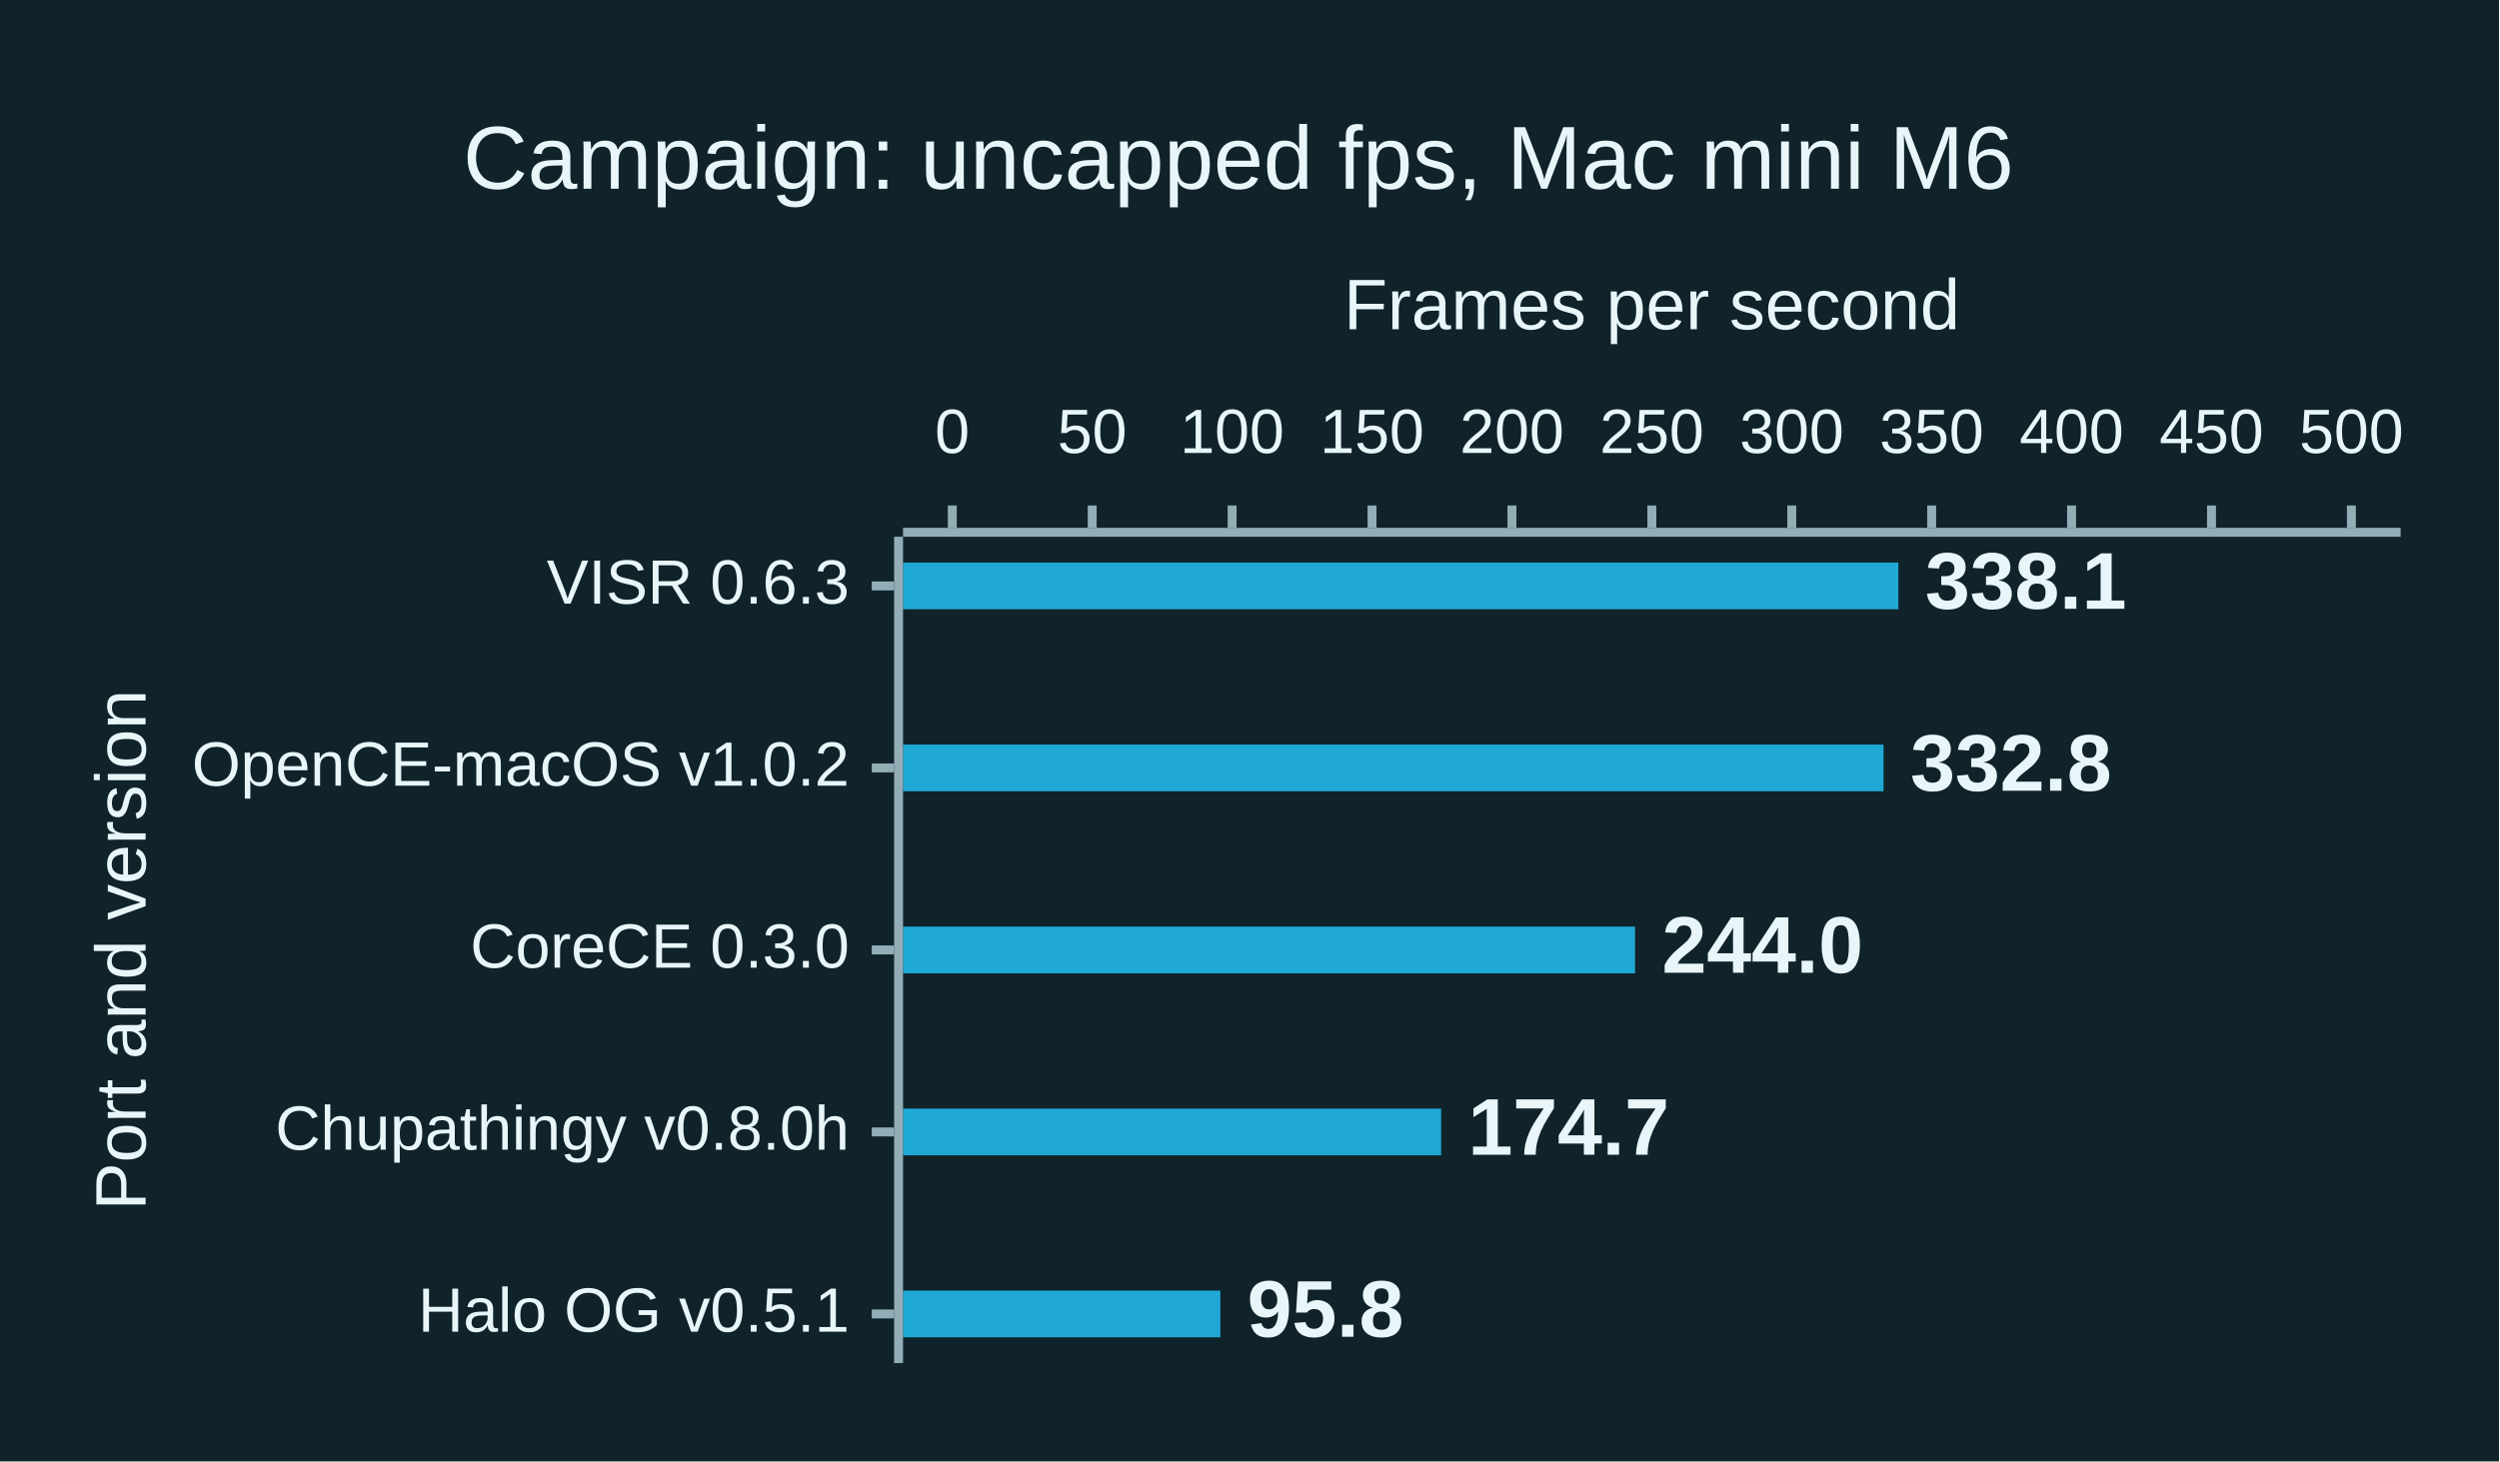
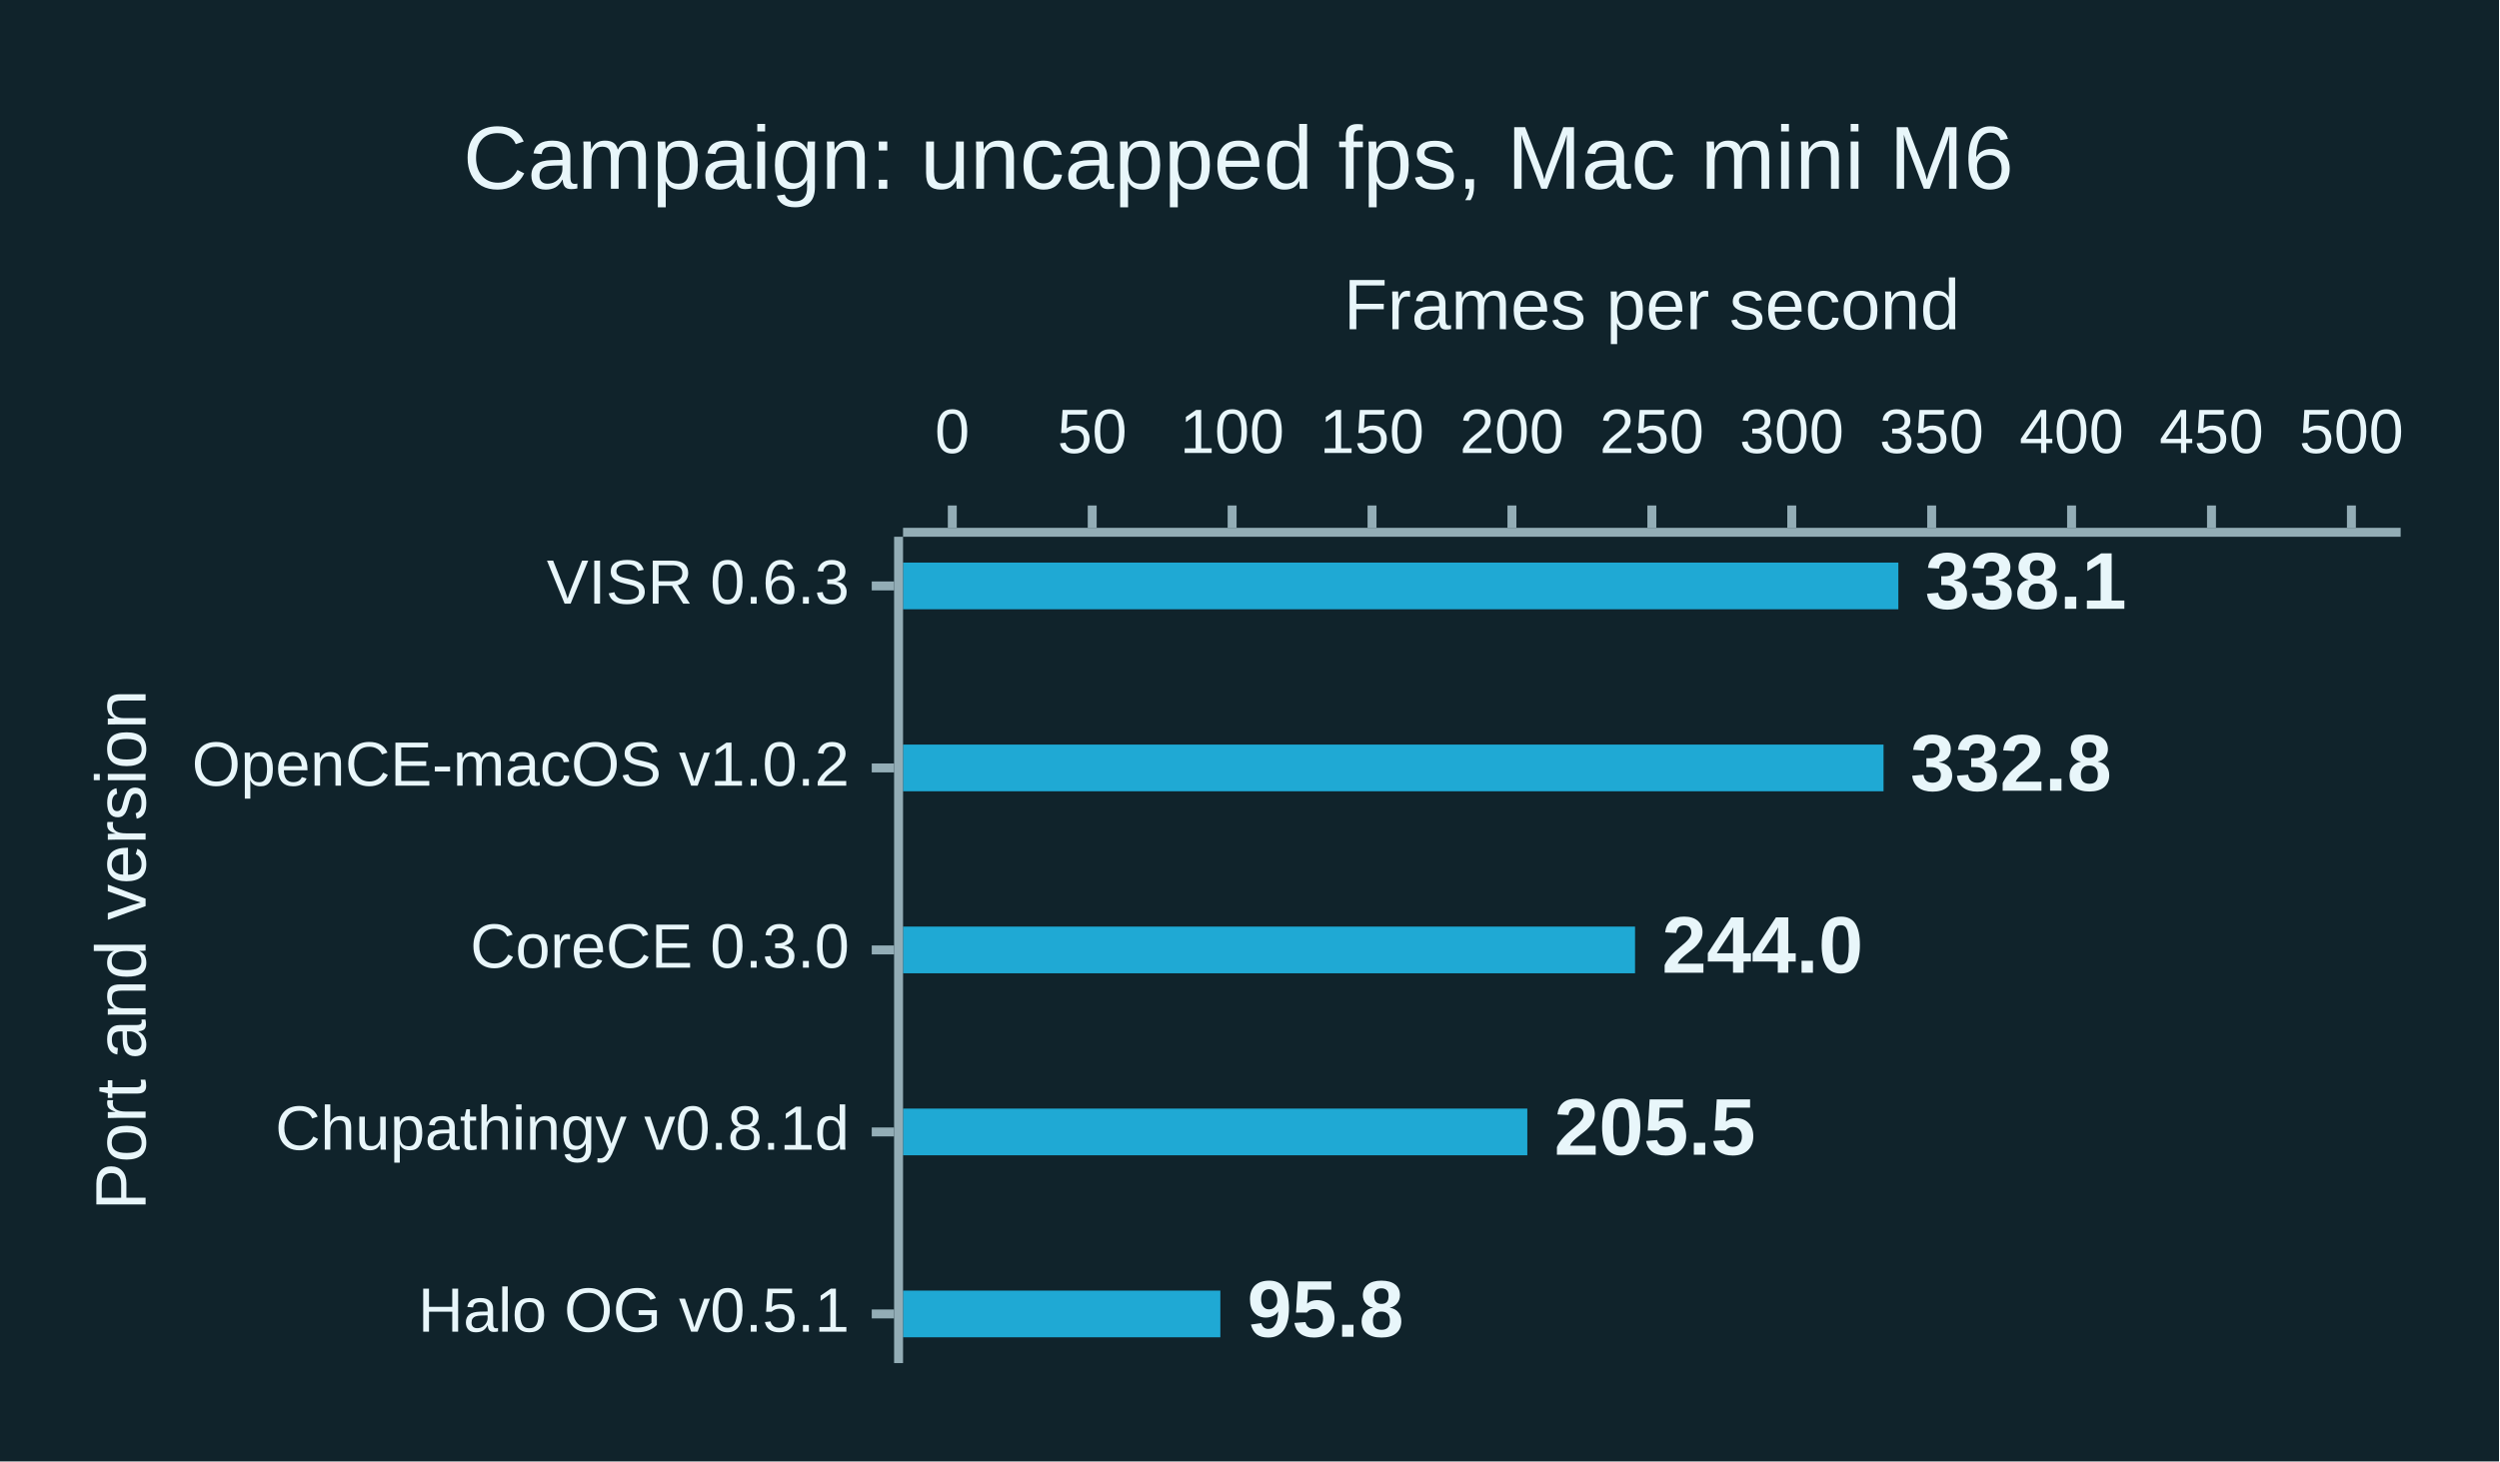
<svg xmlns="http://www.w3.org/2000/svg" color="#e8f6fa" id="static" width="100%" style="max-width: 559px;" viewBox="-17 -15 559 327" role="graphics-document document" aria-roledescription="xychart">
  <style>#static{font-family:"trebuchet ms",verdana,arial,sans-serif;font-size:16px;fill:#333;}@keyframes edge-animation-frame{from{stroke-dashoffset:0;}}@keyframes dash{to{stroke-dashoffset:0;}}#static .edge-animation-slow{stroke-dasharray:9,5!important;stroke-dashoffset:900;animation:dash 50s linear infinite;stroke-linecap:round;}#static .edge-animation-fast{stroke-dasharray:9,5!important;stroke-dashoffset:900;animation:dash 20s linear infinite;stroke-linecap:round;}#static .error-icon{fill:hsl(220.588, 100%, 98.333%);}#static .error-text{fill:rgb(8.5, 5.75, 0);stroke:rgb(8.5, 5.75, 0);}#static .edge-thickness-normal{stroke-width:1px;}#static .edge-thickness-thick{stroke-width:3.5px;}#static .edge-pattern-solid{stroke-dasharray:0;}#static .edge-thickness-invisible{stroke-width:0;fill:none;}#static .edge-pattern-dashed{stroke-dasharray:3;}#static .edge-pattern-dotted{stroke-dasharray:2;}#static .marker{fill:#0b0b0b;stroke:#0b0b0b;}#static .marker.cross{stroke:#0b0b0b;}#static svg{font-family:"trebuchet ms",verdana,arial,sans-serif;font-size:16px;}#static p{margin:0;}#static :root{--mermaid-font-family:"trebuchet ms",verdana,arial,sans-serif;}</style>
  <g />
  <g class="main">
    <rect width="559" height="327" class="background" fill="#10232b" x="-17" y="-15" />
    <g class="chart-title">
      <text x="0" y="0" fill="#e8f6fa" font-size="20" dominant-baseline="middle" text-anchor="middle" transform="translate(260, 21.55078) rotate(0)">Campaign: uncapped fps, Mac mini M6</text>
    </g>
    <g class="plot">
      <g class="bar-plot-0">
        <rect x="185" y="110.877" width="222.645" height="10.45" fill="#1fa9d4" stroke="#1fa9d4" stroke-width="0" />
        <rect x="185" y="151.601" width="219.328" height="10.45" fill="#1fa9d4" stroke="#1fa9d4" stroke-width="0" />
        <rect x="185" y="192.326" width="163.744" height="10.45" fill="#1fa9d4" stroke="#1fa9d4" stroke-width="0" />
-         <rect x="185" y="233.05" width="120.367" height="10.45" fill="#1fa9d4" stroke="#1fa9d4" stroke-width="0" />
+         <rect x="185" y="233.05" width="139.646" height="10.45" fill="#1fa9d4" stroke="#1fa9d4" stroke-width="0" />
        <rect x="185" y="273.775" width="70.98" height="10.45" fill="#1fa9d4" stroke="#1fa9d4" stroke-width="0" />
      </g>
      <text x="413.645" y="116.102" dominant-baseline="middle" fill="currentColor" font-size="18" font-weight="600" class="bar-value">338.1</text>
      <text x="410.328" y="156.826" dominant-baseline="middle" fill="currentColor" font-size="18" font-weight="600" class="bar-value">332.8</text>
      <text x="354.744" y="197.551" dominant-baseline="middle" fill="currentColor" font-size="18" font-weight="600" class="bar-value">244.0</text>
-       <text x="311.367" y="238.275" dominant-baseline="middle" fill="currentColor" font-size="18" font-weight="600" class="bar-value">174.7</text>
+       <text x="330.646" y="238.275" dominant-baseline="middle" fill="currentColor" font-size="18" font-weight="600" class="bar-value">205.5</text>
      <text x="261.98" y="279" dominant-baseline="middle" fill="currentColor" font-size="18" font-weight="600" class="bar-value">95.8</text>
    </g>
    <g class="left-axis">
      <g class="axisl-line">
        <path d="M 184,105.102 L 184,290" fill="none" stroke="#93adb6" stroke-width="2" />
      </g>
      <g class="label">
        <text x="0" y="0" fill="#e8f6fa" font-size="14" dominant-baseline="middle" text-anchor="end" transform="translate(173, 116.1016) rotate(0)">VISR 0.6.3</text>
        <text x="0" y="0" fill="#e8f6fa" font-size="14" dominant-baseline="middle" text-anchor="end" transform="translate(173, 156.8262) rotate(0)">OpenCE-macOS v1.0.2</text>
        <text x="0" y="0" fill="#e8f6fa" font-size="14" dominant-baseline="middle" text-anchor="end" transform="translate(173, 197.5508) rotate(0)">CoreCE 0.3.0</text>
-         <text x="0" y="0" fill="#e8f6fa" font-size="14" dominant-baseline="middle" text-anchor="end" transform="translate(173, 238.2754) rotate(0)">Chupathingy v0.8.0h</text>
+         <text x="0" y="0" fill="#e8f6fa" font-size="14" dominant-baseline="middle" text-anchor="end" transform="translate(173, 238.2754) rotate(0)">Chupathingy v0.8.1d</text>
        <text x="0" y="0" fill="#e8f6fa" font-size="14" dominant-baseline="middle" text-anchor="end" transform="translate(173, 279) rotate(0)">Halo OG v0.5.1</text>
      </g>
      <g class="ticks">
        <path d="M 183,116.102 L 178,116.102" fill="none" stroke="#93adb6" stroke-width="2" />
        <path d="M 183,156.826 L 178,156.826" fill="none" stroke="#93adb6" stroke-width="2" />
        <path d="M 183,197.551 L 178,197.551" fill="none" stroke="#93adb6" stroke-width="2" />
        <path d="M 183,238.275 L 178,238.275" fill="none" stroke="#93adb6" stroke-width="2" />
        <path d="M 183,279 L 178,279" fill="none" stroke="#93adb6" stroke-width="2" />
      </g>
      <g class="title">
        <text x="0" y="0" fill="#e8f6fa" font-size="16" dominant-baseline="text-before-edge" text-anchor="middle" transform="translate(5, 197.5508) rotate(270)">Port and version</text>
      </g>
    </g>
    <g class="top-axis">
      <g class="axis-line">
        <path d="M 185,104.102 L 520,104.102" fill="none" stroke="#93adb6" stroke-width="2" />
      </g>
      <g class="label">
        <text x="0" y="0" fill="#e8f6fa" font-size="14" dominant-baseline="text-before-edge" text-anchor="middle" transform="translate(196.0156, 77.10156) rotate(0)">0</text>
        <text x="0" y="0" fill="#e8f6fa" font-size="14" dominant-baseline="text-before-edge" text-anchor="middle" transform="translate(227.3125, 77.10156) rotate(0)">50</text>
        <text x="0" y="0" fill="#e8f6fa" font-size="14" dominant-baseline="text-before-edge" text-anchor="middle" transform="translate(258.6094, 77.10156) rotate(0)">100</text>
        <text x="0" y="0" fill="#e8f6fa" font-size="14" dominant-baseline="text-before-edge" text-anchor="middle" transform="translate(289.9063, 77.10156) rotate(0)">150</text>
        <text x="0" y="0" fill="#e8f6fa" font-size="14" dominant-baseline="text-before-edge" text-anchor="middle" transform="translate(321.2031, 77.10156) rotate(0)">200</text>
        <text x="0" y="0" fill="#e8f6fa" font-size="14" dominant-baseline="text-before-edge" text-anchor="middle" transform="translate(352.5, 77.10156) rotate(0)">250</text>
        <text x="0" y="0" fill="#e8f6fa" font-size="14" dominant-baseline="text-before-edge" text-anchor="middle" transform="translate(383.7969, 77.10156) rotate(0)">300</text>
        <text x="0" y="0" fill="#e8f6fa" font-size="14" dominant-baseline="text-before-edge" text-anchor="middle" transform="translate(415.0938, 77.10156) rotate(0)">350</text>
        <text x="0" y="0" fill="#e8f6fa" font-size="14" dominant-baseline="text-before-edge" text-anchor="middle" transform="translate(446.3906, 77.10156) rotate(0)">400</text>
        <text x="0" y="0" fill="#e8f6fa" font-size="14" dominant-baseline="text-before-edge" text-anchor="middle" transform="translate(477.6875, 77.10156) rotate(0)">450</text>
        <text x="0" y="0" fill="#e8f6fa" font-size="14" dominant-baseline="text-before-edge" text-anchor="middle" transform="translate(508.9844, 77.10156) rotate(0)">500</text>
      </g>
      <g class="ticks">
        <path d="M 196.016,103.102 L 196.016,98.102" fill="none" stroke="#93adb6" stroke-width="2" />
        <path d="M 227.313,103.102 L 227.313,98.102" fill="none" stroke="#93adb6" stroke-width="2" />
        <path d="M 258.609,103.102 L 258.609,98.102" fill="none" stroke="#93adb6" stroke-width="2" />
        <path d="M 289.906,103.102 L 289.906,98.102" fill="none" stroke="#93adb6" stroke-width="2" />
        <path d="M 321.203,103.102 L 321.203,98.102" fill="none" stroke="#93adb6" stroke-width="2" />
        <path d="M 352.5,103.102 L 352.5,98.102" fill="none" stroke="#93adb6" stroke-width="2" />
        <path d="M 383.797,103.102 L 383.797,98.102" fill="none" stroke="#93adb6" stroke-width="2" />
        <path d="M 415.094,103.102 L 415.094,98.102" fill="none" stroke="#93adb6" stroke-width="2" />
        <path d="M 446.391,103.102 L 446.391,98.102" fill="none" stroke="#93adb6" stroke-width="2" />
        <path d="M 477.688,103.102 L 477.688,98.102" fill="none" stroke="#93adb6" stroke-width="2" />
        <path d="M 508.984,103.102 L 508.984,98.102" fill="none" stroke="#93adb6" stroke-width="2" />
      </g>
      <g class="title">
        <text x="0" y="0" fill="#e8f6fa" font-size="16" dominant-baseline="text-before-edge" text-anchor="middle" transform="translate(352.5, 48.10156) rotate(0)">Frames per second</text>
      </g>
    </g>
  </g>
  <g class="mermaid-tmp-group" />
</svg>
